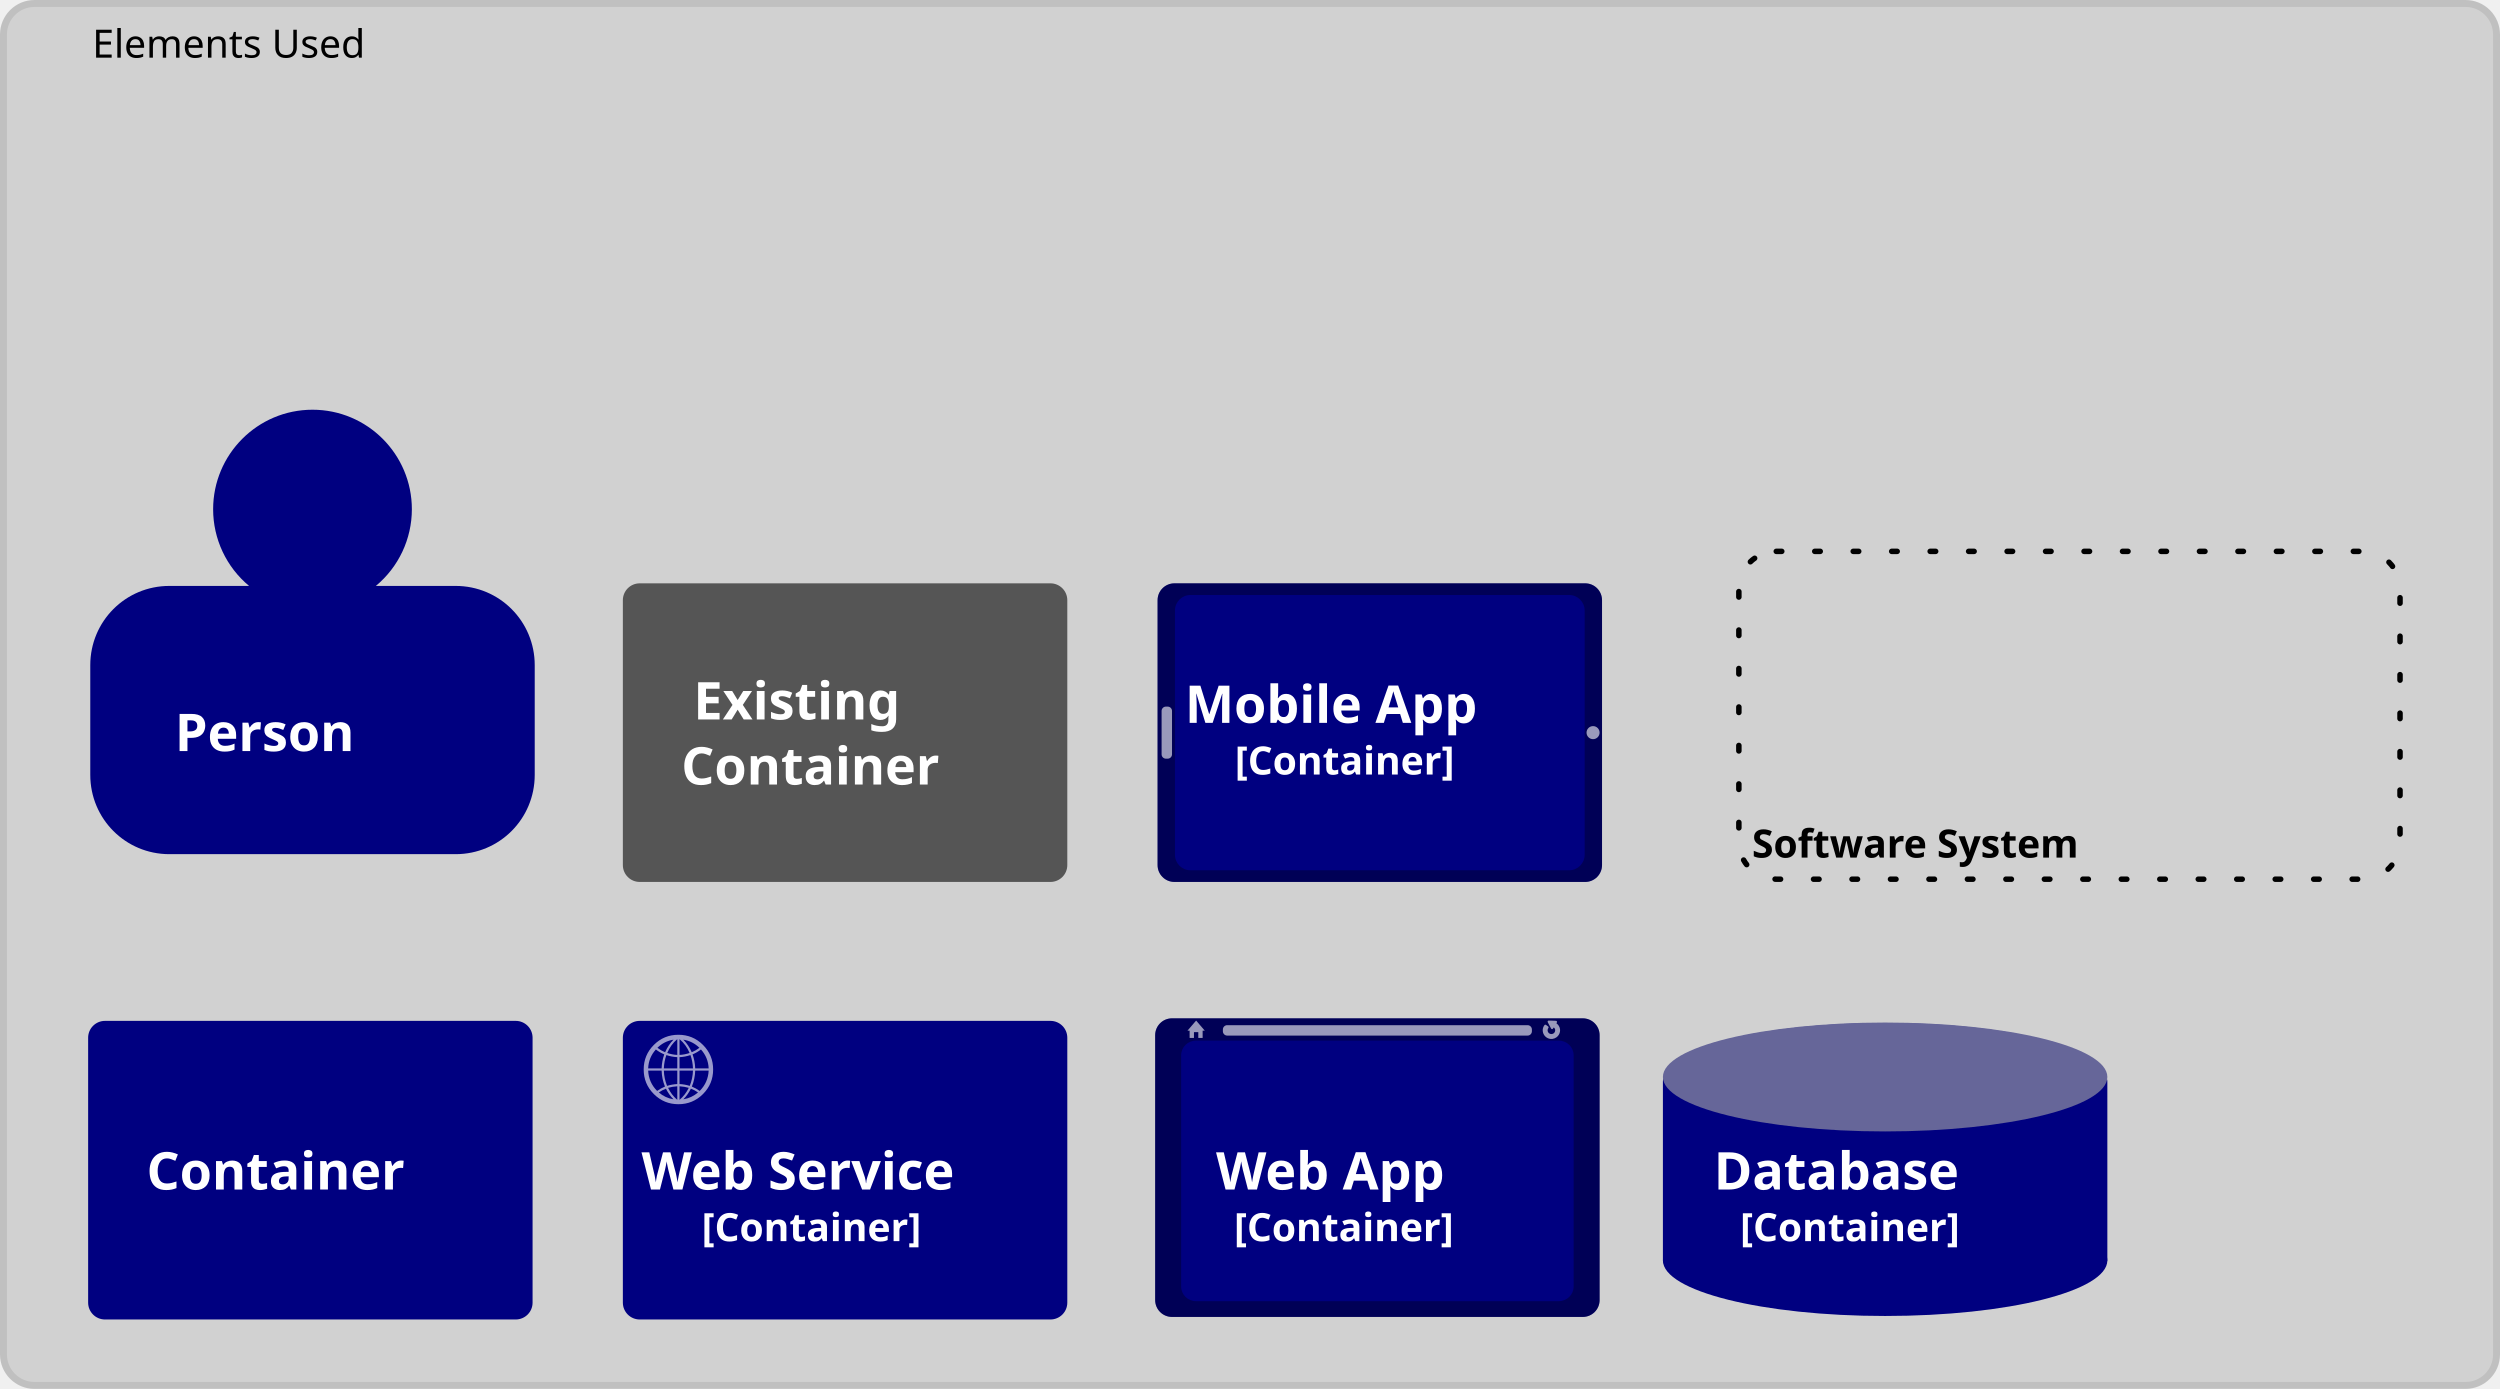
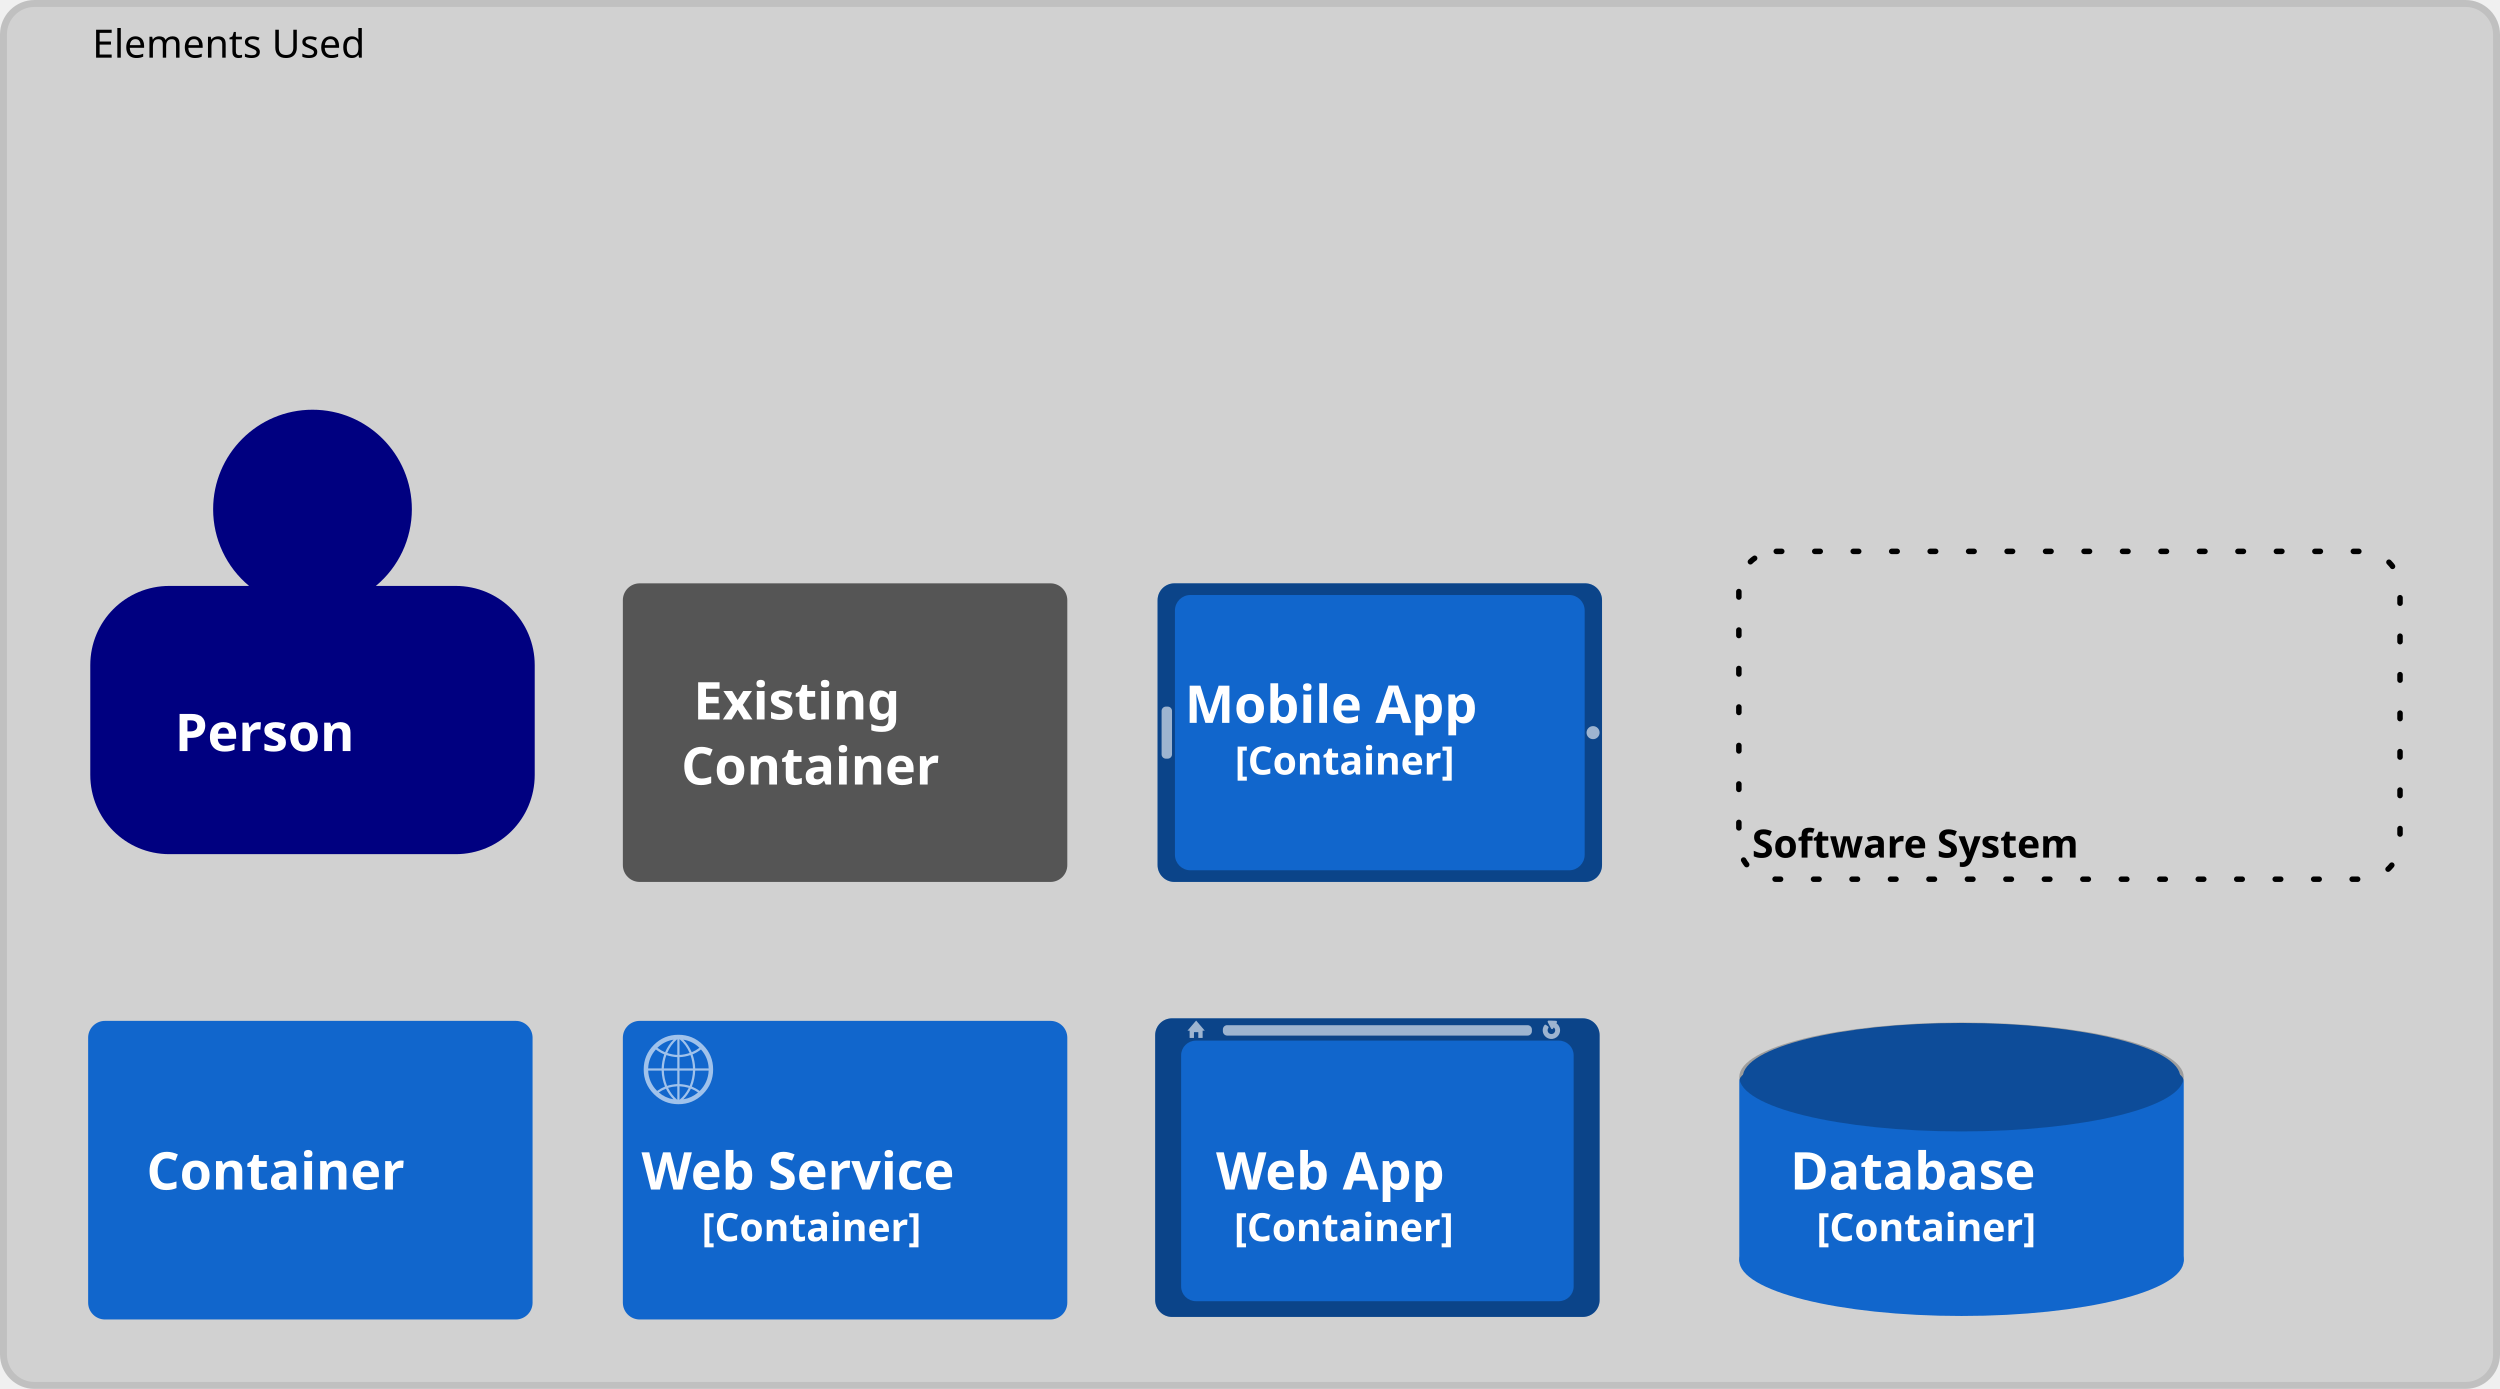
<svg xmlns="http://www.w3.org/2000/svg" width="720" height="400" viewBox="0 0 720 400" id="svg2" version="1.1">
  <defs id="defs4" />
  <g id="layer2" style="display:inline">
    <rect style="opacity:0.2;fill:#555555;fill-opacity:1;fill-rule:nonzero;stroke:#000000;stroke-width:2;stroke-linecap:round;stroke-linejoin:round;stroke-miterlimit:4;stroke-dasharray:none;stroke-dashoffset:0;stroke-opacity:1" id="rect4190" width="718" height="398" x="1" y="1" ry="8.932" />
    <text xml:space="preserve" style="font-style:normal;font-variant:normal;font-weight:bold;font-stretch:normal;font-size:11.25px;line-height:125%;font-family:Verdana;-inkscape-font-specification:'Verdana, Bold';text-align:center;letter-spacing:0px;word-spacing:0px;writing-mode:lr-tb;text-anchor:middle;fill:#000000;fill-opacity:1;stroke:none;stroke-width:1px;stroke-linecap:butt;stroke-linejoin:miter;stroke-opacity:1" x="73.179" y="16.602" id="text4197">
      <tspan id="tspan4199" x="73.179" y="16.602" style="font-weight:normal">Elements Used</tspan>
    </text>
  </g>
  <g id="layer1" transform="translate(0,-652.3622)">
    <g id="g4172" transform="matrix(0.5333333,0,0,0.5333332,-6,507.769)">
      <path style="opacity:1;fill:#000080;fill-opacity:1;fill-rule:nonzero;stroke:none;stroke-width:2;stroke-linecap:round;stroke-linejoin:round;stroke-miterlimit:4;stroke-dasharray:none;stroke-dashoffset:0;stroke-opacity:1" d="m 180,492.362 a 53.659,53.777 0 0 0 -53.659,53.778 53.659,53.777 0 0 0 19.407,41.372 l -43.054,0 C 79.041,587.512 60,606.596 60,630.301 l 0,59.272 c 0,23.705 19.041,42.789 42.694,42.789 l 154.612,0 C 280.959,732.362 300,713.278 300,689.573 l 0,-59.272 C 300,606.596 280.959,587.512 257.306,587.512 l -43.096,0 A 53.659,53.777 0 0 0 233.659,546.14 53.659,53.777 0 0 0 180,492.362 Z" id="path4172" />
      <text id="text4180" y="676.702" x="179.744" style="font-style:normal;font-variant:normal;font-weight:bold;font-stretch:normal;font-size:28.125px;line-height:125%;font-family:Verdana;-inkscape-font-specification:'Verdana, Bold';text-align:center;letter-spacing:0px;word-spacing:0px;writing-mode:lr-tb;text-anchor:middle;fill:#ffffff;fill-opacity:1;stroke:none;stroke-width:1px;stroke-linecap:butt;stroke-linejoin:miter;stroke-opacity:1" xml:space="preserve">
        <tspan y="676.702" x="179.744" id="tspan4182">Person</tspan>
      </text>
    </g>
    <text xml:space="preserve" style="font-style:normal;font-variant:normal;font-weight:normal;font-stretch:normal;font-size:40px;line-height:125%;font-family:Verdana;-inkscape-font-specification:'Verdana, Normal';text-align:center;letter-spacing:0px;word-spacing:0px;writing-mode:lr-tb;text-anchor:middle;fill:#000000;fill-opacity:1;stroke:none;stroke-width:1px;stroke-linecap:butt;stroke-linejoin:miter;stroke-opacity:1" x="207.329" y="957.126" id="text4188">
      <tspan id="tspan4190" x="207.329" y="957.126" />
    </text>
    <rect style="opacity:1;fill:none;fill-opacity:1;fill-rule:nonzero;stroke:#000000;stroke-width:1.583;stroke-linecap:round;stroke-linejoin:round;stroke-miterlimit:4;stroke-dasharray:1.583, 9.497;stroke-dashoffset:0;stroke-opacity:1" id="rect4250" width="190.417" height="94.417" x="500.791" y="811.154" ry="10.776" />
    <flowRoot xml:space="preserve" id="flowRoot4164" style="font-style:normal;font-variant:normal;font-weight:normal;font-stretch:normal;font-size:40px;line-height:125%;font-family:Verdana;-inkscape-font-specification:'Verdana, Normal';text-align:center;letter-spacing:0px;word-spacing:0px;writing-mode:lr-tb;text-anchor:middle;fill:#000000;fill-opacity:1;stroke:none;stroke-width:1px;stroke-linecap:butt;stroke-linejoin:miter;stroke-opacity:1" transform="translate(0,332.3622)">
      <flowRegion id="flowRegion4166">
        <rect id="rect4168" width="746.107" height="592.319" x="337.125" y="119.622" />
      </flowRegion>
      <flowPara id="flowPara4170" />
    </flowRoot>
-     <rect style="opacity:1;fill:#000080;fill-opacity:1;fill-rule:nonzero;stroke:none;stroke-width:7;stroke-linecap:round;stroke-linejoin:round;stroke-miterlimit:4;stroke-dasharray:7, 42;stroke-dashoffset:0;stroke-opacity:1" id="rect4241" width="128" height="86" x="179.383" y="946.375" ry="4.855" />
+     <rect style="opacity:1;fill:#1166cc;fill-opacity:1;fill-rule:nonzero;stroke:none;stroke-width:7;stroke-linecap:round;stroke-linejoin:round;stroke-miterlimit:4;stroke-dasharray:7, 42;stroke-dashoffset:0;stroke-opacity:1" id="rect4241" width="128" height="86" x="179.383" y="946.375" ry="4.855" />
    <text id="text4180-3-6" y="899.345" x="558.906" style="font-style:normal;font-variant:normal;font-weight:bold;font-stretch:normal;font-size:11.25px;line-height:125%;font-family:Verdana;-inkscape-font-specification:'Verdana, Bold';text-align:center;letter-spacing:0px;word-spacing:0px;writing-mode:lr-tb;text-anchor:middle;fill:#000000;fill-opacity:1;stroke:none;stroke-width:1px;stroke-linecap:butt;stroke-linejoin:miter;stroke-opacity:1" xml:space="preserve">
      <tspan y="899.345" x="558.906" id="tspan4182-87-3">Software System</tspan>
    </text>
-     <rect ry="4.855" y="820.362" x="333.383" height="86" width="128" id="rect4279" style="opacity:1;fill:#000080;fill-opacity:1;fill-rule:nonzero;stroke:none;stroke-width:7;stroke-linecap:round;stroke-linejoin:round;stroke-miterlimit:4;stroke-dasharray:7, 42;stroke-dashoffset:0;stroke-opacity:1" />
+     <rect ry="4.855" y="820.362" x="333.383" height="86" width="128" id="rect4279" style="opacity:1;fill:#1166cc;fill-opacity:1;fill-rule:nonzero;stroke:none;stroke-width:7;stroke-linecap:round;stroke-linejoin:round;stroke-miterlimit:4;stroke-dasharray:7, 42;stroke-dashoffset:0;stroke-opacity:1" />
    <text xml:space="preserve" style="font-style:normal;font-variant:normal;font-weight:bold;font-stretch:normal;font-size:15px;line-height:125%;font-family:Verdana;-inkscape-font-specification:'Verdana, Bold';text-align:center;letter-spacing:0px;word-spacing:0px;writing-mode:lr-tb;text-anchor:middle;fill:#ffffff;fill-opacity:1;stroke:none;stroke-width:1px;stroke-linecap:butt;stroke-linejoin:miter;stroke-opacity:1" x="397.016" y="860.548" id="text4281">
      <tspan id="tspan4283" x="397.016" y="860.548">Mobile App</tspan>
      <tspan x="397.016" y="875.42" id="tspan4365" style="font-style:normal;font-variant:normal;font-weight:bold;font-stretch:normal;font-size:11.25px;line-height:125%;font-family:Verdana;-inkscape-font-specification:'Verdana, Bold';text-align:center;writing-mode:lr-tb;text-anchor:middle">[Container]</tspan>
    </text>
    <rect ry="4.855" y="820.362" x="179.383" height="86" width="128" id="rect4299" style="opacity:1;fill:#555555;fill-opacity:1;fill-rule:nonzero;stroke:none;stroke-width:7;stroke-linecap:round;stroke-linejoin:round;stroke-miterlimit:4;stroke-dasharray:7, 42;stroke-dashoffset:0;stroke-opacity:1" />
    <text xml:space="preserve" style="font-style:normal;font-variant:normal;font-weight:bold;font-stretch:normal;font-size:15px;line-height:125%;font-family:Verdana;-inkscape-font-specification:'Verdana, Bold';text-align:center;letter-spacing:0px;word-spacing:0px;writing-mode:lr-tb;text-anchor:middle;fill:#ffffff;fill-opacity:1;stroke:none;stroke-width:1px;stroke-linecap:butt;stroke-linejoin:miter;stroke-opacity:1" x="243.137" y="859.557" id="text4301">
      <tspan id="tspan4303" x="243.137" y="859.557">Existing</tspan>
      <tspan x="243.137" y="878.307" id="tspan4311">Container</tspan>
    </text>
    <flowRoot xml:space="preserve" id="flowRoot4313" style="fill:black;stroke:none;stroke-opacity:1;stroke-width:1px;stroke-linejoin:miter;stroke-linecap:butt;fill-opacity:1;font-family:Verdana;font-style:normal;font-weight:normal;font-size:40px;line-height:125%;letter-spacing:0px;word-spacing:0px;-inkscape-font-specification:'Verdana, Normal';font-stretch:normal;font-variant:normal;text-anchor:middle;text-align:center;writing-mode:lr">
      <flowRegion id="flowRegion4315">
        <rect id="rect4317" width="221.151" height="98.66" x="75.782" y="236.997" />
      </flowRegion>
      <flowPara id="flowPara4319" />
    </flowRoot>
-     <rect ry="4.855" y="945.641" x="332.688" height="86" width="128" id="rect4279-3" style="opacity:1;fill:#000080;fill-opacity:1;fill-rule:nonzero;stroke:none;stroke-width:7;stroke-linecap:round;stroke-linejoin:round;stroke-miterlimit:4;stroke-dasharray:7, 42;stroke-dashoffset:0;stroke-opacity:1" />
+     <rect ry="4.855" y="945.641" x="332.688" height="86" width="128" id="rect4279-3" style="opacity:1;fill:#1166cc;fill-opacity:1;fill-rule:nonzero;stroke:none;stroke-width:7;stroke-linecap:round;stroke-linejoin:round;stroke-miterlimit:4;stroke-dasharray:7, 42;stroke-dashoffset:0;stroke-opacity:1" />
    <text xml:space="preserve" style="font-style:normal;font-variant:normal;font-weight:bold;font-stretch:normal;font-size:15px;line-height:125%;font-family:Verdana;-inkscape-font-specification:'Verdana, Bold';text-align:center;letter-spacing:0px;word-spacing:0px;writing-mode:lr-tb;text-anchor:middle;fill:#ffffff;fill-opacity:1;stroke:none;stroke-width:1px;stroke-linecap:butt;stroke-linejoin:miter;stroke-opacity:1" x="396.776" y="994.945" id="text4281-9">
      <tspan id="tspan4283-6" x="396.776" y="994.945">Web App</tspan>
      <tspan x="396.776" y="1009.817" id="tspan4367" style="font-style:normal;font-variant:normal;font-weight:bold;font-stretch:normal;font-size:11.25px;line-height:125%;font-family:Verdana;-inkscape-font-specification:'Verdana, Bold';text-align:center;writing-mode:lr-tb;text-anchor:middle">[Container]</tspan>
    </text>
-     <g id="g4456">
-       <path id="rect4305" d="m 483.771,960.554 59.145,-6.722 59.145,6.722 c 2.652,0.301 4.855,1.456 4.855,3.263 l 0,51.281 c 0,1.808 -2.165,3.264 -4.855,3.264 l -118.29,0 c -2.69,0 -4.855,-1.456 -4.855,-3.264 l 0,-51.281 c 0,-1.808 2.24,-2.966 4.855,-3.263 z" style="opacity:1;fill:#000080;fill-opacity:1;fill-rule:nonzero;stroke:none;stroke-width:7;stroke-linecap:round;stroke-linejoin:round;stroke-miterlimit:4;stroke-dasharray:7, 42;stroke-dashoffset:0;stroke-opacity:1" />
-       <ellipse ry="16" rx="64" cy="1015.364" cx="542.916" id="path4437" style="opacity:1;fill:#000080;fill-opacity:1;fill-rule:nonzero;stroke:none;stroke-width:7;stroke-linecap:round;stroke-linejoin:round;stroke-miterlimit:4;stroke-dasharray:7, 42;stroke-dashoffset:0;stroke-opacity:1" />
-       <ellipse style="opacity:1;fill:#000080;fill-opacity:1;fill-rule:nonzero;stroke:none;stroke-width:7;stroke-linecap:round;stroke-linejoin:round;stroke-miterlimit:4;stroke-dasharray:7, 42;stroke-dashoffset:0;stroke-opacity:1" id="ellipse4454" cx="542.916" cy="962.604" rx="63" ry="15.626" />
+     <g id="g4194" style="opacity:1" transform="translate(22,0)">
+       <g id="g4456">
+         <path style="opacity:1;fill:#1166cc;fill-opacity:1;fill-rule:nonzero;stroke:none;stroke-width:7;stroke-linecap:round;stroke-linejoin:round;stroke-miterlimit:4;stroke-dasharray:7, 42;stroke-dashoffset:0;stroke-opacity:1" d="m 483.771,960.554 59.145,-6.722 59.145,6.722 c 2.652,0.301 4.855,1.456 4.855,3.263 l 0,51.281 c 0,1.808 -2.165,3.264 -4.855,3.264 l -118.29,0 c -2.69,0 -4.855,-1.456 -4.855,-3.264 l 0,-51.281 c 0,-1.808 2.24,-2.966 4.855,-3.263 z" id="rect4305" />
+         <ellipse style="opacity:1;fill:#1166cc;fill-opacity:1;fill-rule:nonzero;stroke:none;stroke-width:7;stroke-linecap:round;stroke-linejoin:round;stroke-miterlimit:4;stroke-dasharray:7, 42;stroke-dashoffset:0;stroke-opacity:1" id="path4437" cx="542.916" cy="1015.364" rx="64" ry="16" />
+         <ellipse ry="15.626" rx="63" cy="962.604" cx="542.916" id="ellipse4454" style="opacity:1;fill:#1166cc;fill-opacity:1;fill-rule:nonzero;stroke:none;stroke-width:7;stroke-linecap:round;stroke-linejoin:round;stroke-miterlimit:4;stroke-dasharray:7, 42;stroke-dashoffset:0;stroke-opacity:1" />
+       </g>
+       <ellipse ry="15.682" rx="64" cy="962.534" cx="542.916" id="path4437-4" style="opacity:1;fill:#000000;fill-opacity:0.251;fill-rule:nonzero;stroke:none;stroke-width:7;stroke-linecap:round;stroke-linejoin:round;stroke-miterlimit:4;stroke-dasharray:7, 42;stroke-dashoffset:0;stroke-opacity:1" />
    </g>
-     <ellipse style="opacity:1;fill:#666699;fill-opacity:1;fill-rule:nonzero;stroke:none;stroke-width:7;stroke-linecap:round;stroke-linejoin:round;stroke-miterlimit:4;stroke-dasharray:7, 42;stroke-dashoffset:0;stroke-opacity:1" id="path4437-4" cx="542.916" cy="962.534" rx="64" ry="15.682" />
-     <text id="text4307" y="994.945" x="542.528" style="font-style:normal;font-variant:normal;font-weight:bold;font-stretch:normal;font-size:15px;line-height:125%;font-family:Verdana;-inkscape-font-specification:'Verdana, Bold';text-align:center;letter-spacing:0px;word-spacing:0px;writing-mode:lr-tb;text-anchor:middle;fill:#ffffff;fill-opacity:1;stroke:none;stroke-width:1px;stroke-linecap:butt;stroke-linejoin:miter;stroke-opacity:1" xml:space="preserve">
-       <tspan y="994.945" x="542.528" id="tspan4309">Database</tspan>
-       <tspan y="1009.817" x="542.528" id="tspan4363" style="font-style:normal;font-variant:normal;font-weight:bold;font-stretch:normal;font-size:11.25px;line-height:125%;font-family:Verdana;-inkscape-font-specification:'Verdana, Bold';text-align:center;writing-mode:lr-tb;text-anchor:middle">[Container]</tspan>
+     <text id="text4307" y="994.945" x="564.528" style="font-style:normal;font-variant:normal;font-weight:bold;font-stretch:normal;font-size:15px;line-height:125%;font-family:Verdana;-inkscape-font-specification:'Verdana, Bold';text-align:center;letter-spacing:0px;word-spacing:0px;writing-mode:lr-tb;text-anchor:middle;fill:#ffffff;fill-opacity:1;stroke:none;stroke-width:1px;stroke-linecap:butt;stroke-linejoin:miter;stroke-opacity:1" xml:space="preserve">
+       <tspan y="994.945" x="564.528" id="tspan4309">Database</tspan>
+       <tspan y="1009.817" x="564.528" id="tspan4363" style="font-style:normal;font-variant:normal;font-weight:bold;font-stretch:normal;font-size:11.25px;line-height:125%;font-family:Verdana;-inkscape-font-specification:'Verdana, Bold';text-align:center;writing-mode:lr-tb;text-anchor:middle">[Container]</tspan>
    </text>
    <g style="overflow:visible" id="g4481" transform="translate(180.8596,-71.87717)">
      <g id="Suit_group">
        <path d="m 288.134,55.272 c 9.771,10.075 11.243,26.902 11.243,45.486 0,17.28 -3.552,35.581 -7.41,49.319 -7.135,25.413 -18.712,48.389 -32.197,67.208 -1.948,2.718 -3.62,5.61 -6.134,7.667 -0.151,-13.443 -0.511,-26.902 -0.511,-39.865 0,-6.868 0.333,-13.535 -0.257,-19.932 -2.797,-30.415 -8.846,-59.484 -14.309,-86.885 2.32,-2.959 4.963,-5.6 7.921,-7.922 7.482,7.169 13.233,16.069 17.633,26.322 -0.902,-9.6 -5.063,-17.699 -9.2,-26.066 C 250,60.668 246.166,48.92 235.747,45.05 c 8.348,-1.687 15.376,-5.197 23.512,-9.455 4.83,-2.529 10.642,-5.846 15.588,-8.944 1.398,-0.876 4.543,-2.571 4.599,-3.833 0.076,-1.689 -1.952,-2.747 -3.582,-3.482 l 9.461,4.25 c 1.016,3.839 1.994,8.341 3.065,13.032 1.506,6.596 4.363,14.649 -0.256,18.654 z M 237.794,31.25 c -0.917,-0.051 -1.856,-0.079 -2.78,-0.089 -0.924,0.01 -1.861,0.038 -2.778,0.089 -5.914,0.328 -13.169,1.711 -12.521,7.333 2.37,1.537 12.398,5.187 15.3,5.187 2.902,0 12.928,-3.65 15.302,-5.187 0.643,-5.622 -6.61,-7.005 -12.523,-7.333 z m -55.9,24.022 c -9.771,10.075 -11.244,26.902 -11.244,45.486 0,17.28 3.552,35.581 7.411,49.319 7.135,25.413 18.713,48.389 32.198,67.208 1.946,2.718 3.62,5.61 6.133,7.667 0.15,-13.443 0.511,-26.902 0.511,-39.865 0,-6.868 -0.332,-13.535 0.256,-19.932 2.797,-30.415 8.847,-59.484 14.311,-86.885 -2.321,-2.959 -4.963,-5.6 -7.922,-7.922 -7.482,7.169 -13.233,16.069 -17.633,26.322 0.901,-9.6 5.062,-17.699 9.2,-26.066 4.912,-9.936 8.747,-21.684 19.165,-25.554 -8.346,-1.687 -15.374,-5.197 -23.51,-9.455 -4.832,-2.529 -10.643,-5.846 -15.589,-8.944 -1.397,-0.876 -4.544,-2.571 -4.6,-3.833 -0.074,-1.689 1.952,-2.747 3.583,-3.482 l -9.46,4.25 c -1.017,3.839 -1.995,8.341 -3.066,13.032 -1.507,6.596 -4.366,14.649 0.256,18.654 z m 92.184,-36.798 c -0.745,-0.75 -3.286,-2.996 -4.822,-3.833 C 260.442,10.284 248.846,4.93 235.27,4.93 l -0.51,0 c -13.579,0 -25.174,5.354 -33.988,9.711 -1.537,0.838 -4.077,3.084 -4.823,3.833 -0.237,0.476 -3.402,2.612 -3.322,4.6 1.765,1.898 4.459,2.866 6.645,4.344 7.782,-8.107 20.207,-14.301 35.743,-14.31 15.536,0.009 27.959,6.202 35.742,14.31 2.188,-1.478 4.881,-2.446 6.646,-4.344 0.078,-1.988 -3.086,-4.125 -3.325,-4.6 z" id="White_shirt" style="fill:#ffffff" />
      </g>
    </g>
    <path style="opacity:0.33;fill:#000000;fill-opacity:1;fill-rule:nonzero;stroke:none;stroke-width:7;stroke-linecap:round;stroke-linejoin:round;stroke-miterlimit:4;stroke-dasharray:7, 42;stroke-dashoffset:0;stroke-opacity:1" d="m 456.527,820.362 c 2.69,0 4.855,2.166 4.855,4.855 l 0,76.289 c 0,2.69 -2.166,4.855 -4.855,4.855 l -118.289,0 c -2.69,0 -4.855,-2.166 -4.855,-4.855 l 0,-76.289 c 0,-2.69 2.166,-4.855 4.855,-4.855 l 118.289,0 z m -4.619,3.359 -109.049,0 c -2.48,0 -4.477,1.997 -4.477,4.477 l 0,70.328 c 0,2.48 1.997,4.477 4.477,4.477 l 109.049,0 c 2.48,0 4.475,-1.997 4.475,-4.477 l 0,-70.328 c 0,-2.48 -1.995,-4.477 -4.475,-4.477 z" id="rect4488" />
    <circle style="opacity:0.6;fill:#ffffff;fill-opacity:1;fill-rule:nonzero;stroke:none;stroke-width:7;stroke-linecap:round;stroke-linejoin:round;stroke-miterlimit:4;stroke-dasharray:7, 42;stroke-dashoffset:0;stroke-opacity:1" id="path4495" cx="-458.803" cy="863.362" r="1.88" transform="scale(-1,1)" />
    <rect style="opacity:0.6;fill:#ffffff;fill-opacity:1;fill-rule:nonzero;stroke:none;stroke-width:7;stroke-linecap:round;stroke-linejoin:round;stroke-miterlimit:4;stroke-dasharray:7, 42;stroke-dashoffset:0;stroke-opacity:1" id="rect4497" width="3" height="15" x="-337.539" y="855.862" ry="1.25" transform="scale(-1,1)" />
    <path style="opacity:0.33;fill:#000000;fill-opacity:1;fill-rule:nonzero;stroke:none;stroke-width:7;stroke-linecap:round;stroke-linejoin:round;stroke-miterlimit:4;stroke-dasharray:7, 42;stroke-dashoffset:0;stroke-opacity:1" d="M 337.543 293.279 C 334.853 293.279 332.688 295.445 332.688 298.135 L 332.688 374.424 C 332.688 377.114 334.853 379.279 337.543 379.279 L 455.832 379.279 C 458.522 379.279 460.688 377.114 460.688 374.424 L 460.688 298.135 C 460.688 295.445 458.522 293.279 455.832 293.279 L 337.543 293.279 z M 344.453 299.693 L 448.922 299.693 C 451.297 299.693 453.211 301.583 453.211 303.93 L 453.211 370.502 C 453.211 372.849 451.297 374.74 448.922 374.74 L 344.453 374.74 C 342.078 374.74 340.166 372.849 340.166 370.502 L 340.166 303.93 C 340.166 301.583 342.078 299.693 344.453 299.693 z " transform="translate(0,652.3622)" id="rect4488-9" />
    <g id="g4521" transform="matrix(0.01302083,0,0,0.01302083,341.151,945.4507)" style="opacity:0.6;fill:#ffffff">
      <polygon id="polygon4523" points="112,448 208,448 208,320 304,320 304,448 400,448 400,288 448,288 256,64 64,288 112,288 " style="fill:#ffffff" />
    </g>
    <path style="opacity:0.6;fill:#ffffff;fill-opacity:1;fill-rule:nonzero;stroke:none;stroke-width:7;stroke-linecap:round;stroke-linejoin:round;stroke-miterlimit:4;stroke-dasharray:7, 42;stroke-dashoffset:0;stroke-opacity:1" d="m 441.188,948.862 0,0.5 c 0,0.693 -0.557,1.25 -1.25,1.25 l -86.5,0 c -0.693,0 -1.25,-0.557 -1.25,-1.25 l 0,-0.5 c 0,-0.693 0.557,-1.25 1.25,-1.25 l 86.5,0 c 0.693,0 1.25,0.557 1.25,1.25 z" id="rect4536" />
    <g id="g4593" transform="matrix(4.3183264e-4,0,0,-4.3183264e-4,452.2999,952.5772)" style="opacity:0.6;fill:#ffffff;stroke:none">
      <path id="path4595" d="m -14637.696,14568.601 c -20,-4 -43,-12 -50,-18 -7,-6 -37,-13 -66,-16 -64,-7 -74,-13 -195,-104 -219,-165 -328,-376 -313,-609 6,-101 15,-132 87,-280 26,-55 76,-165 109,-245 34,-79 112,-241 174,-359 63,-118 292,-557 511,-975 764,-1460 1225,-2320 1363,-2538 32,-51 69,-112 81,-137 48,-95 191,-272 257,-320 57,-40 200,-95 301,-114 100,-19 152,-12 324,45 225,74 209,58 576,577 72,102 175,261 229,354 54,92 101,168 105,168 13,0 192,-165 267,-245 306,-328 521,-719 615,-1120 43,-183 59,-331 59,-545 -1,-293 -37,-523 -127,-795 -246,-750 -843,-1348 -1592,-1595 -281,-92 -492,-125 -808,-125 -316,0 -527,33 -808,125 -363,120 -716,338 -987,611 -509,511 -776,1220 -730,1942 32,509 188,933 496,1348 116,156 163,292 164,465 0,218 -95,414 -270,555 -38,30 -249,185 -467,344 -219,159 -540,393 -713,519 -367,268 -398,288 -505,323 -67,21 -99,26 -195,26 -140,1 -220,-19 -373,-93 -128,-62 -178,-112 -319,-310 -613,-868 -973,-1836 -1070,-2875 -19,-204 -16,-776 6,-980 41,-395 99,-707 197,-1050 628,-2216 2554,-3883 4820,-4174 291,-37 431,-46 754,-46 323,0 463,9 754,46 966,124 1899,505 2696,1101 1177.001,880 1981.001,2163 2246.001,3588 71,380 93,638 93,1065 0,376 -11,531 -60,845 -225,1459 -1028,2777 -2259.001,3705 -71,53 -136,100 -142,102 -7,3 -13,9 -13,13 0,5 65,105 145,223 139,206 171,263 200,352 13,39 47,127 68,172 5,12 10,41 12,65 1,24 5,51 10,61 13,31 -3,163 -31,245 -77,232 -240,391 -477,466 -103,33 -137,38 -343,56 -126,10 -344,24 -484,29 -140,6 -298,13 -350,16 -52,3 -324,12 -605,21 -280,8 -548,19 -595,24 -47,6 -134,10 -195,10 -60,0 -157,5 -215,10 -58,6 -316,15 -575,20 -258,6 -549,15 -645,20 -230,13 -1095,21 -1142,11 z" style="fill:#ffffff" />
    </g>
-     <rect ry="4.855" y="946.375" x="25.383" height="86" width="128" id="rect4622" style="opacity:1;fill:#000080;fill-opacity:1;fill-rule:nonzero;stroke:none;stroke-width:7;stroke-linecap:round;stroke-linejoin:round;stroke-miterlimit:4;stroke-dasharray:7, 42;stroke-dashoffset:0;stroke-opacity:1" />
+     <rect ry="4.855" y="946.375" x="25.383" height="86" width="128" id="rect4622" style="opacity:1;fill:#1166cc;fill-opacity:1;fill-rule:nonzero;stroke:none;stroke-width:7;stroke-linecap:round;stroke-linejoin:round;stroke-miterlimit:4;stroke-dasharray:7, 42;stroke-dashoffset:0;stroke-opacity:1" />
    <text id="text4180-3" y="994.945" x="89.137" style="font-style:normal;font-variant:normal;font-weight:bold;font-stretch:normal;font-size:15px;line-height:125%;font-family:Verdana;-inkscape-font-specification:'Verdana, Bold';text-align:center;letter-spacing:0px;word-spacing:0px;writing-mode:lr-tb;text-anchor:middle;fill:#ffffff;fill-opacity:1;stroke:none;stroke-width:1px;stroke-linecap:butt;stroke-linejoin:miter;stroke-opacity:1" xml:space="preserve">
      <tspan y="994.945" x="89.137" id="tspan4182-87">Container</tspan>
    </text>
    <path id="path4607" d="m 185.383,960.375 q 0,-4.153 2.923,-7.077 2.923,-2.923 7.077,-2.923 4.153,0 7.077,2.923 2.923,2.923 2.923,7.077 0,4.153 -2.923,7.077 -2.923,2.923 -7.077,2.923 -4.153,0 -7.077,-2.923 -2.923,-2.923 -2.923,-7.077 z m 1.29,0.323 q 0.161,3.427 2.581,5.847 1.089,-0.766 2.258,-1.25 -0.887,-2.177 -0.968,-4.597 l -3.871,0 z m 0,-0.645 3.871,0 q 0.081,-2.137 0.766,-4.032 -1.29,-0.524 -2.419,-1.411 -2.097,2.339 -2.218,5.444 z m 2.661,-5.927 q 1.048,0.806 2.218,1.29 0.887,-2.097 2.419,-3.629 -2.702,0.443 -4.637,2.339 z m 0.403,12.863 q 1.815,1.573 4.234,1.976 -1.331,-1.331 -2.177,-3.065 -1.089,0.403 -2.056,1.089 z m 1.452,-6.29 q 0.081,2.298 0.927,4.395 1.411,-0.444 2.944,-0.524 l 0,-3.871 -3.871,0 z m 0,-0.645 3.871,0 0,-3.226 q -1.613,-0.081 -3.145,-0.605 -0.645,1.815 -0.726,3.831 z m 0.968,-4.435 q 1.411,0.484 2.903,0.564 l 0,-4.516 -0.04,0 q -1.855,1.573 -2.863,3.952 z m 0.242,10.04 q 1.008,2.056 2.621,3.427 l 0.04,0 0,-3.871 q -1.411,0.081 -2.661,0.444 z m 3.306,3.427 0.04,0 q 1.613,-1.371 2.621,-3.427 -1.25,-0.363 -2.661,-0.444 l 0,3.871 z m 0,-4.516 q 1.532,0.08 2.944,0.524 0.847,-2.097 0.927,-4.395 l -3.871,0 0,3.871 z m 0,-4.516 3.871,0 q -0.081,-2.016 -0.726,-3.831 -1.532,0.524 -3.145,0.605 l 0,3.226 z m 0,-3.871 q 1.492,-0.08 2.903,-0.564 -1.008,-2.379 -2.863,-3.952 l -0.04,0 0,4.516 z m 1.089,12.782 q 2.419,-0.403 4.234,-1.976 -0.968,-0.685 -2.056,-1.089 -0.847,1.734 -2.177,3.065 z m 0,-17.177 q 1.532,1.532 2.419,3.629 1.169,-0.484 2.218,-1.29 -1.935,-1.895 -4.637,-2.339 z m 2.46,13.508 q 1.169,0.484 2.258,1.25 2.419,-2.419 2.581,-5.847 l -3.871,0 q -0.081,2.419 -0.968,4.597 z m 0.202,-9.274 q 0.685,1.895 0.766,4.032 l 3.871,0 q -0.121,-3.105 -2.218,-5.444 -1.129,0.887 -2.419,1.411 z" style="opacity:0.6;fill:#ffffff" />
    <text xml:space="preserve" style="font-style:normal;font-variant:normal;font-weight:bold;font-stretch:normal;font-size:15px;line-height:125%;font-family:Verdana;-inkscape-font-specification:'Verdana, Bold';text-align:center;letter-spacing:0px;word-spacing:0px;writing-mode:lr-tb;text-anchor:middle;fill:#ffffff;fill-opacity:1;stroke:none;stroke-width:1px;stroke-linecap:butt;stroke-linejoin:miter;stroke-opacity:1" x="243.449" y="994.945" id="text4624">
      <tspan id="tspan4626" x="243.449" y="994.945">Web Service</tspan>
      <tspan x="243.449" y="1009.817" id="tspan4195" style="font-size:11.25px">[Container]</tspan>
    </text>
  </g>
</svg>
